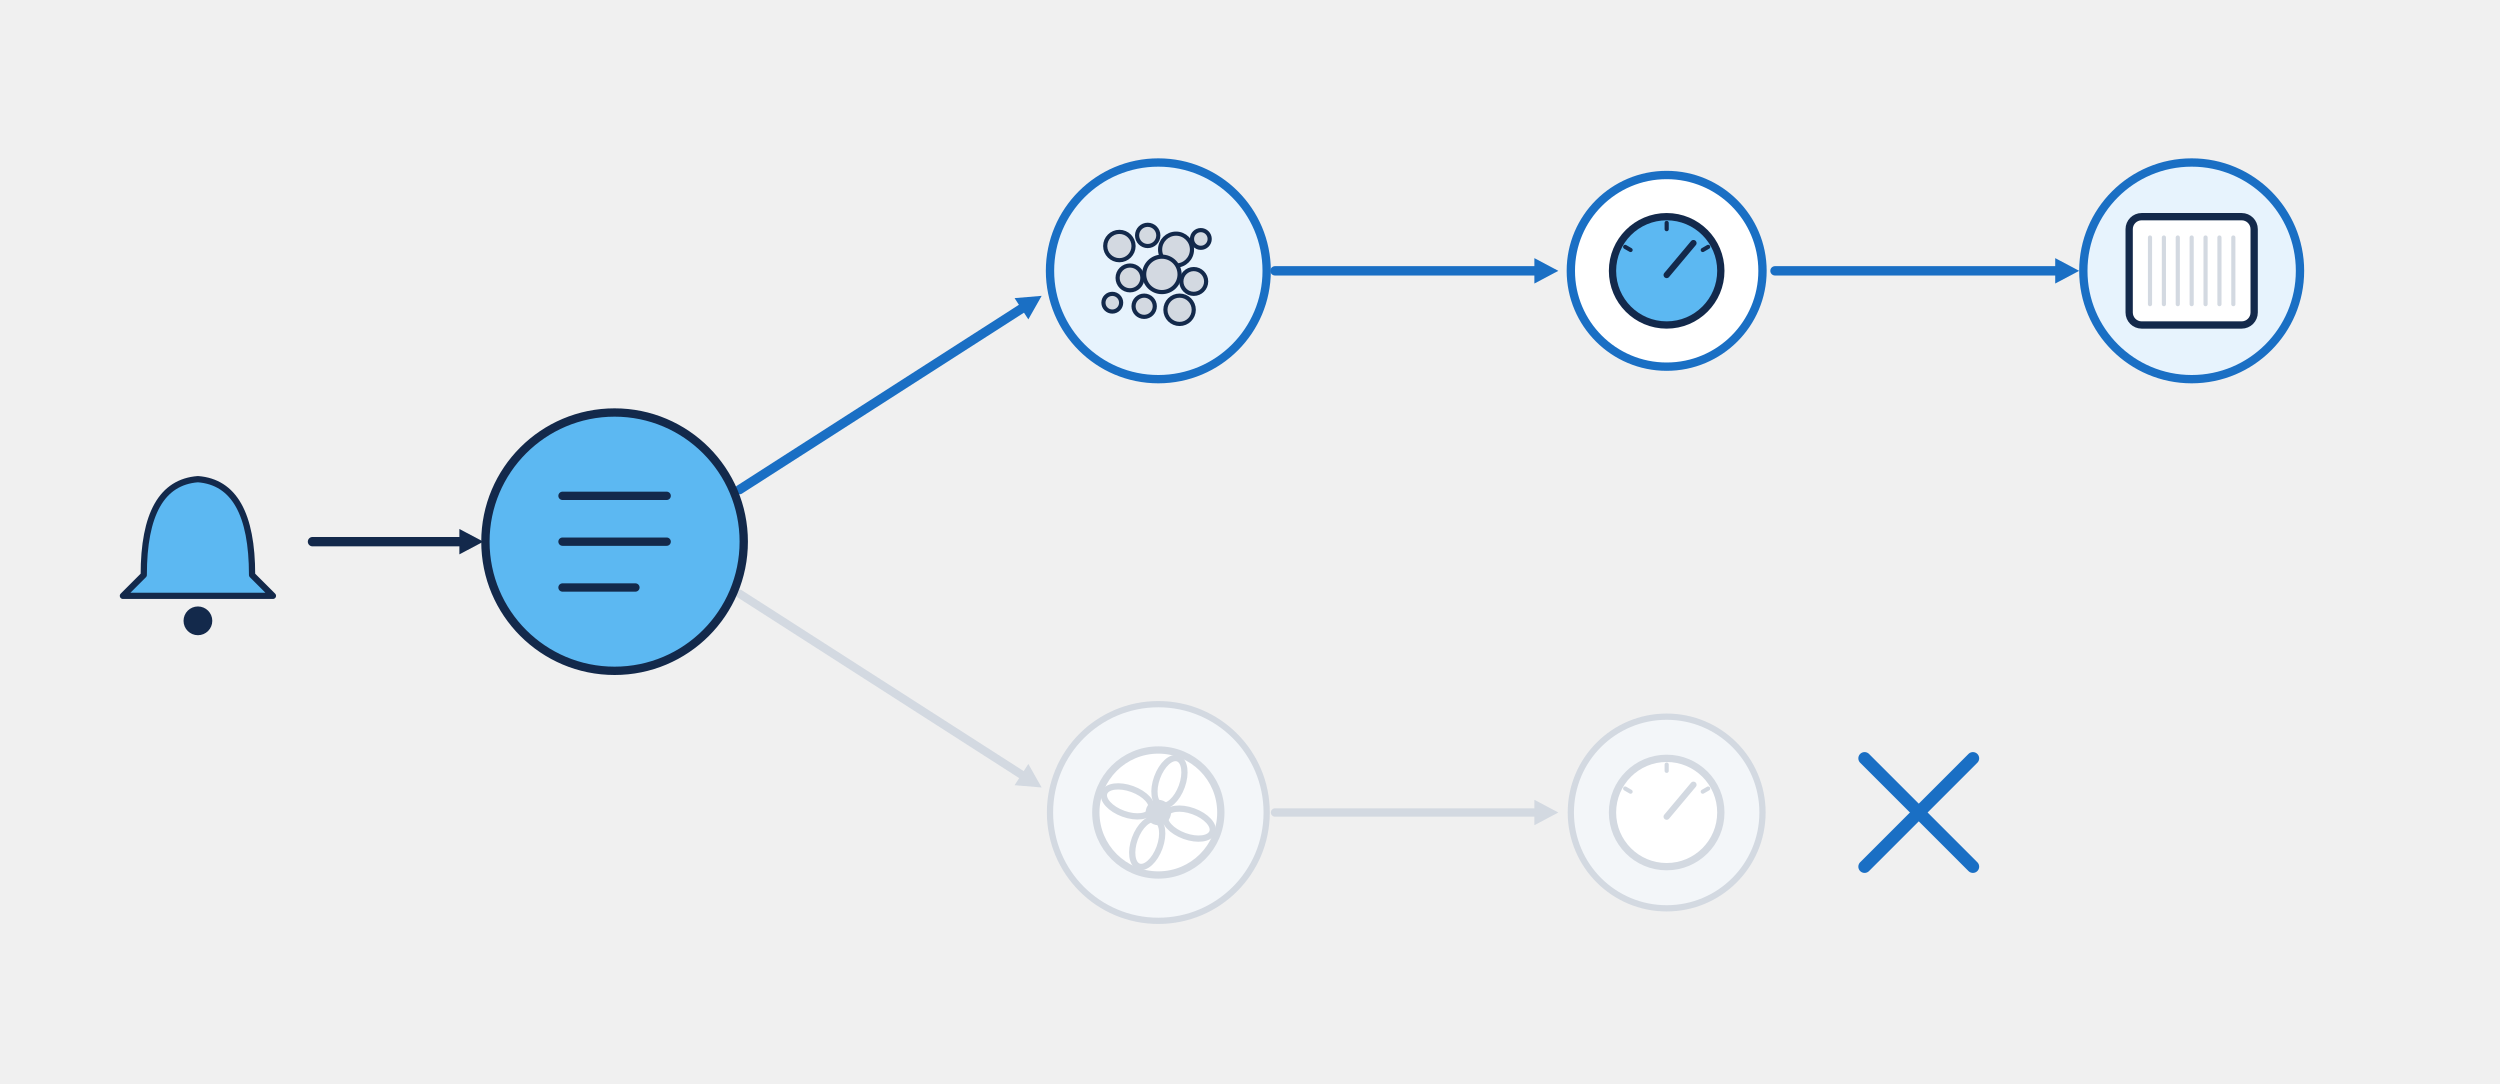
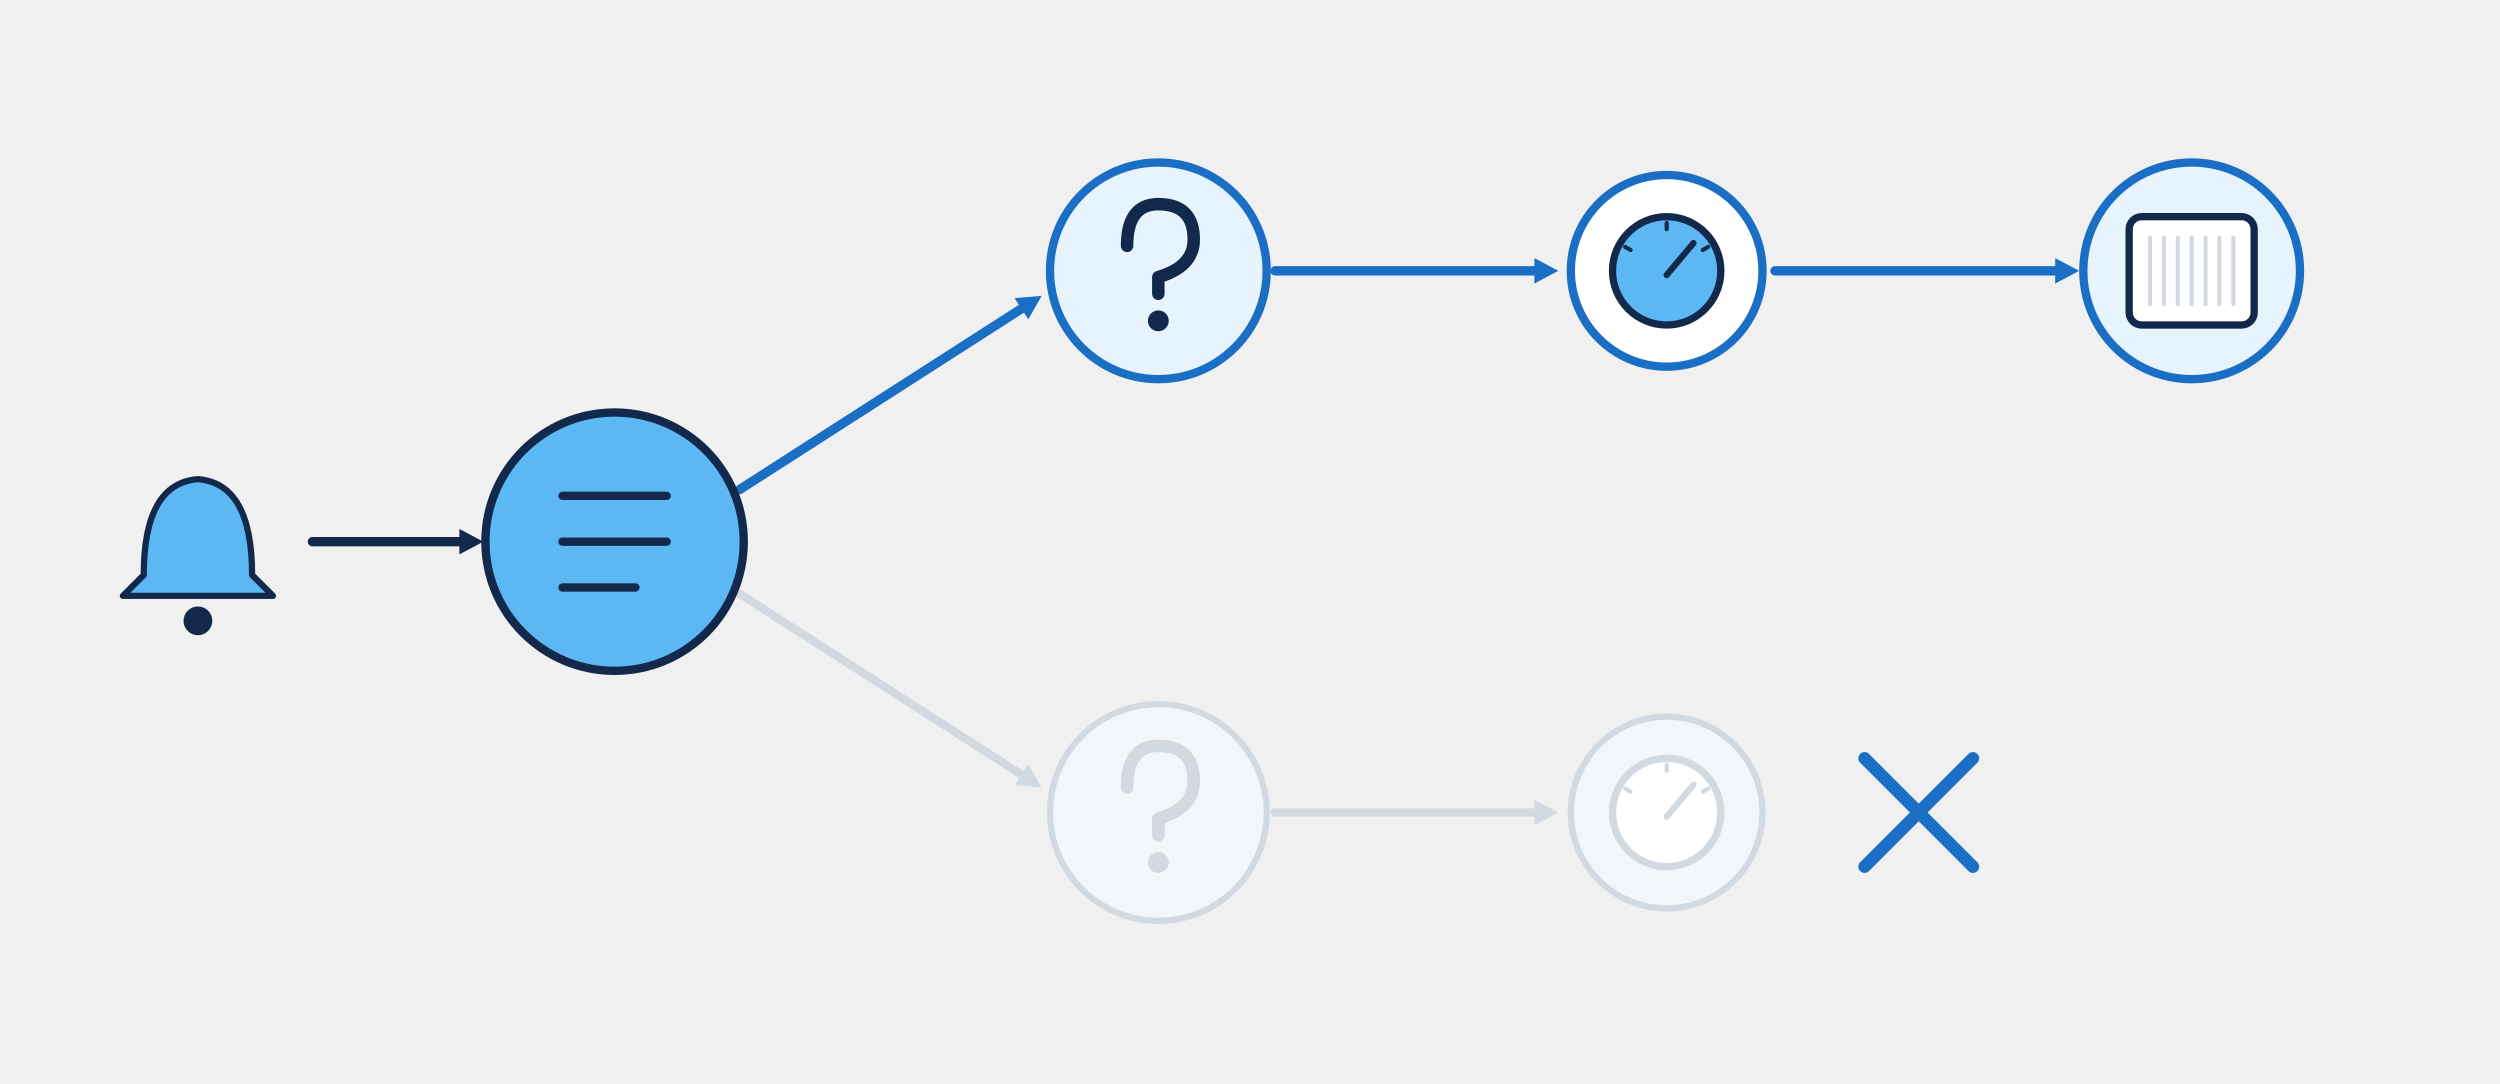
<svg xmlns="http://www.w3.org/2000/svg" viewBox="0 0 1200 520" width="1200" height="520">
  <path d="M 150.0,260.0 L 222.9,260.0" stroke="#13294B" stroke-width="4.5" fill="none" stroke-linecap="round" stroke-linejoin="round" />
  <polygon points="232.0,260.0 220.5,266.1 220.5,253.9" fill="#13294B" stroke="none" stroke-width="0" stroke-linecap="round" stroke-linejoin="round" />
  <path d="M 355.0,235.0 L 492.3,146.9" stroke="#1A6FC4" stroke-width="4.5" fill="none" stroke-linecap="round" stroke-linejoin="round" />
  <polygon points="500.0,142.0 493.6,153.3 487.0,143.1" fill="#1A6FC4" stroke="none" stroke-width="0" stroke-linecap="round" stroke-linejoin="round" />
  <path d="M 355.0,285.0 L 492.3,373.1" stroke="#D3D9E1" stroke-width="4" fill="none" stroke-linecap="round" stroke-linejoin="round" />
  <polygon points="500.0,378.0 487.0,376.9 493.6,366.7" fill="#D3D9E1" stroke="none" stroke-width="0" stroke-linecap="round" stroke-linejoin="round" />
  <path d="M 612.0,130.0 L 738.9,130.0" stroke="#1A6FC4" stroke-width="4.5" fill="none" stroke-linecap="round" stroke-linejoin="round" />
  <polygon points="748.0,130.0 736.5,136.1 736.5,123.9" fill="#1A6FC4" stroke="none" stroke-width="0" stroke-linecap="round" stroke-linejoin="round" />
  <path d="M 612.0,390.0 L 738.9,390.0" stroke="#D3D9E1" stroke-width="4" fill="none" stroke-linecap="round" stroke-linejoin="round" />
  <polygon points="748.0,390.0 736.5,396.1 736.5,383.9" fill="#D3D9E1" stroke="none" stroke-width="0" stroke-linecap="round" stroke-linejoin="round" />
  <path d="M 852.0,130.0 L 988.9,130.0" stroke="#1A6FC4" stroke-width="4.5" fill="none" stroke-linecap="round" stroke-linejoin="round" />
  <polygon points="998.0,130.0 986.5,136.1 986.5,123.9" fill="#1A6FC4" stroke="none" stroke-width="0" stroke-linecap="round" stroke-linejoin="round" />
  <path d="M 69.0,276.0 Q 69.0,232.0 95,230.0 Q 121.0,232.0 121.0,276.0 L 131.0,286.0 L 59.0,286.0 Z" stroke="#13294B" stroke-width="3" fill="#5CB8F2" stroke-linecap="round" stroke-linejoin="round" />
  <circle cx="95" cy="298.0" r="6.4" fill="#13294B" stroke="#13294B" stroke-width="1" stroke-linecap="round" stroke-linejoin="round" />
  <circle cx="295" cy="260" r="62" fill="#5CB8F2" stroke="#13294B" stroke-width="4" stroke-linecap="round" stroke-linejoin="round" />
  <line x1="270" y1="238" x2="320" y2="238" stroke="#13294B" stroke-width="4" fill="none" stroke-linecap="round" stroke-linejoin="round" />
  <line x1="270" y1="260" x2="320" y2="260" stroke="#13294B" stroke-width="4" fill="none" stroke-linecap="round" stroke-linejoin="round" />
  <line x1="270" y1="282" x2="305" y2="282" stroke="#13294B" stroke-width="4" fill="none" stroke-linecap="round" stroke-linejoin="round" />
  <circle cx="556" cy="130" r="52" fill="#E7F3FD" stroke="#1A6FC4" stroke-width="4" stroke-linecap="round" stroke-linejoin="round" />
-   <circle cx="537.3" cy="118.1" r="6.8" fill="#D3D9E1" stroke="#13294B" stroke-width="2" stroke-linecap="round" stroke-linejoin="round" />
-   <circle cx="550.9" cy="113.0" r="5.1" fill="#D3D9E1" stroke="#13294B" stroke-width="2" stroke-linecap="round" stroke-linejoin="round" />
-   <circle cx="564.5" cy="119.8" r="7.65" fill="#D3D9E1" stroke="#13294B" stroke-width="2" stroke-linecap="round" stroke-linejoin="round" />
-   <circle cx="576.4" cy="114.7" r="4.25" fill="#D3D9E1" stroke="#13294B" stroke-width="2" stroke-linecap="round" stroke-linejoin="round" />
-   <circle cx="542.4" cy="133.4" r="5.95" fill="#D3D9E1" stroke="#13294B" stroke-width="2" stroke-linecap="round" stroke-linejoin="round" />
-   <circle cx="557.7" cy="131.7" r="8.5" fill="#D3D9E1" stroke="#13294B" stroke-width="2" stroke-linecap="round" stroke-linejoin="round" />
-   <circle cx="573.0" cy="135.1" r="5.95" fill="#D3D9E1" stroke="#13294B" stroke-width="2" stroke-linecap="round" stroke-linejoin="round" />
-   <circle cx="549.2" cy="147.0" r="5.1" fill="#D3D9E1" stroke="#13294B" stroke-width="2" stroke-linecap="round" stroke-linejoin="round" />
-   <circle cx="566.2" cy="148.7" r="6.8" fill="#D3D9E1" stroke="#13294B" stroke-width="2" stroke-linecap="round" stroke-linejoin="round" />
-   <circle cx="533.9" cy="145.3" r="4.25" fill="#D3D9E1" stroke="#13294B" stroke-width="2" stroke-linecap="round" stroke-linejoin="round" />
+   <path d="M 541,118 Q 541,98 556,98 Q 573,98 573,115 Q 573,128 556,133 L 556,141" stroke="#13294B" stroke-width="6" fill="none" stroke-linecap="round" stroke-linejoin="round" />
+   <circle cx="556" cy="154" r="4.5" fill="#13294B" stroke="#13294B" stroke-width="1" stroke-linecap="round" stroke-linejoin="round" />
  <circle cx="556" cy="390" r="52" fill="#F3F6F9" stroke="#D3D9E1" stroke-width="3" stroke-linecap="round" stroke-linejoin="round" />
-   <circle cx="556" cy="390" r="30" fill="#FFFFFF" stroke="#D3D9E1" stroke-width="3.5" stroke-linecap="round" stroke-linejoin="round" />
-   <ellipse cx="556" cy="374.4" rx="6.3" ry="12.0" fill="#FFFFFF" stroke="#D3D9E1" stroke-width="3" transform="rotate(20.0 556 390)" stroke-linecap="round" stroke-linejoin="round" />
-   <ellipse cx="556" cy="374.4" rx="6.3" ry="12.0" fill="#FFFFFF" stroke="#D3D9E1" stroke-width="3" transform="rotate(110.0 556 390)" stroke-linecap="round" stroke-linejoin="round" />
-   <ellipse cx="556" cy="374.4" rx="6.3" ry="12.0" fill="#FFFFFF" stroke="#D3D9E1" stroke-width="3" transform="rotate(200.0 556 390)" stroke-linecap="round" stroke-linejoin="round" />
-   <ellipse cx="556" cy="374.4" rx="6.3" ry="12.0" fill="#FFFFFF" stroke="#D3D9E1" stroke-width="3" transform="rotate(290.0 556 390)" stroke-linecap="round" stroke-linejoin="round" />
-   <circle cx="556" cy="390" r="5.1" fill="#D3D9E1" stroke="#D3D9E1" stroke-width="2" stroke-linecap="round" stroke-linejoin="round" />
+   <path d="M 541,378 Q 541,358 556,358 Q 573,358 573,375 Q 573,388 556,393 L 556,401" stroke="#D3D9E1" stroke-width="6" fill="none" stroke-linecap="round" stroke-linejoin="round" />
+   <circle cx="556" cy="414" r="4.5" fill="#D3D9E1" stroke="#D3D9E1" stroke-width="1" stroke-linecap="round" stroke-linejoin="round" />
  <circle cx="800" cy="130" r="46" fill="#FFFFFF" stroke="#1A6FC4" stroke-width="4" stroke-linecap="round" stroke-linejoin="round" />
  <circle cx="800" cy="130" r="26" fill="#5CB8F2" stroke="#13294B" stroke-width="3.5" stroke-linecap="round" stroke-linejoin="round" />
  <line x1="782.679" y1="120.0" x2="780.081" y2="118.5" stroke="#13294B" stroke-width="2" fill="none" stroke-linecap="round" stroke-linejoin="round" />
  <line x1="800.0" y1="110.0" x2="800.0" y2="107.0" stroke="#13294B" stroke-width="2" fill="none" stroke-linecap="round" stroke-linejoin="round" />
  <line x1="817.321" y1="120.0" x2="819.919" y2="118.5" stroke="#13294B" stroke-width="2" fill="none" stroke-linecap="round" stroke-linejoin="round" />
  <line x1="800" y1="132" x2="812.856" y2="116.679" stroke="#13294B" stroke-width="3" fill="none" stroke-linecap="round" stroke-linejoin="round" />
  <circle cx="800" cy="390" r="46" fill="#F3F6F9" stroke="#D3D9E1" stroke-width="3" stroke-linecap="round" stroke-linejoin="round" />
  <circle cx="800" cy="390" r="26" fill="#FFFFFF" stroke="#D3D9E1" stroke-width="3.5" stroke-linecap="round" stroke-linejoin="round" />
  <line x1="782.679" y1="380.0" x2="780.081" y2="378.5" stroke="#D3D9E1" stroke-width="2" fill="none" stroke-linecap="round" stroke-linejoin="round" />
  <line x1="800.0" y1="370.0" x2="800.0" y2="367.0" stroke="#D3D9E1" stroke-width="2" fill="none" stroke-linecap="round" stroke-linejoin="round" />
  <line x1="817.321" y1="380.0" x2="819.919" y2="378.5" stroke="#D3D9E1" stroke-width="2" fill="none" stroke-linecap="round" stroke-linejoin="round" />
  <line x1="800" y1="392" x2="812.856" y2="376.679" stroke="#D3D9E1" stroke-width="3" fill="none" stroke-linecap="round" stroke-linejoin="round" />
  <line x1="895" y1="364" x2="947" y2="416" stroke="#1A6FC4" stroke-width="6" fill="none" stroke-linecap="round" stroke-linejoin="round" />
  <line x1="947" y1="364" x2="895" y2="416" stroke="#1A6FC4" stroke-width="6" fill="none" stroke-linecap="round" stroke-linejoin="round" />
  <circle cx="1052" cy="130" r="52" fill="#E7F3FD" stroke="#1A6FC4" stroke-width="4" stroke-linecap="round" stroke-linejoin="round" />
  <rect x="1022" y="104" width="60" height="52" rx="6" ry="6" fill="#FFFFFF" stroke="#13294B" stroke-width="3.5" stroke-linecap="round" stroke-linejoin="round" />
  <line x1="1032.0" y1="114" x2="1032.0" y2="146" stroke="#D3D9E1" stroke-width="2" fill="none" stroke-linecap="round" stroke-linejoin="round" />
  <line x1="1038.667" y1="114" x2="1038.667" y2="146" stroke="#D3D9E1" stroke-width="2" fill="none" stroke-linecap="round" stroke-linejoin="round" />
  <line x1="1045.333" y1="114" x2="1045.333" y2="146" stroke="#D3D9E1" stroke-width="2" fill="none" stroke-linecap="round" stroke-linejoin="round" />
  <line x1="1052.0" y1="114" x2="1052.0" y2="146" stroke="#D3D9E1" stroke-width="2" fill="none" stroke-linecap="round" stroke-linejoin="round" />
  <line x1="1058.667" y1="114" x2="1058.667" y2="146" stroke="#D3D9E1" stroke-width="2" fill="none" stroke-linecap="round" stroke-linejoin="round" />
  <line x1="1065.333" y1="114" x2="1065.333" y2="146" stroke="#D3D9E1" stroke-width="2" fill="none" stroke-linecap="round" stroke-linejoin="round" />
  <line x1="1072.0" y1="114" x2="1072.0" y2="146" stroke="#D3D9E1" stroke-width="2" fill="none" stroke-linecap="round" stroke-linejoin="round" />
</svg>
